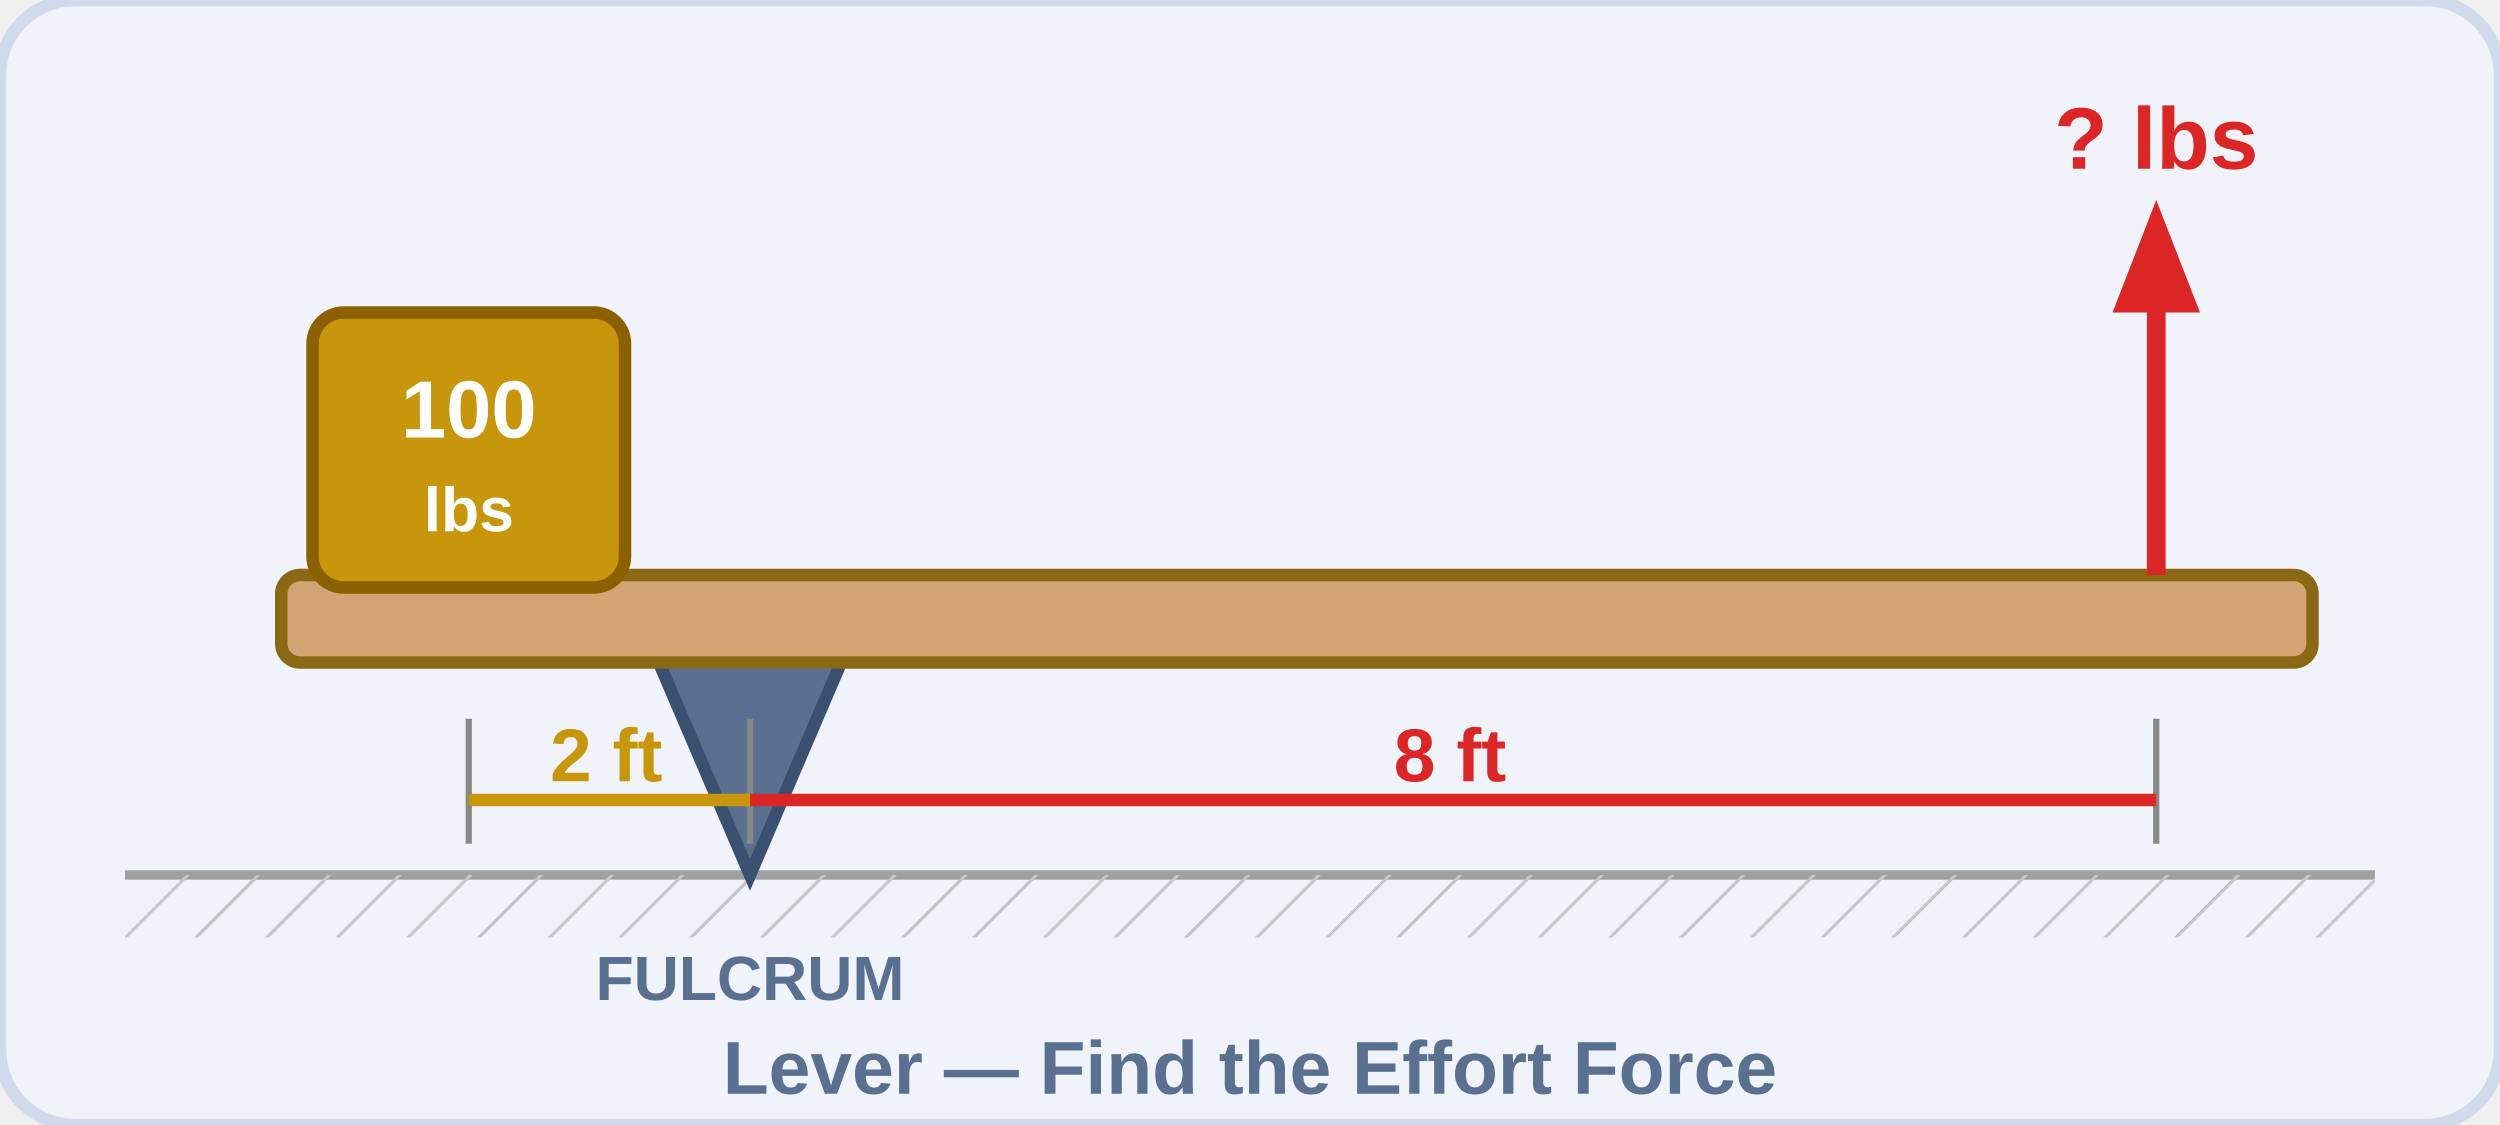
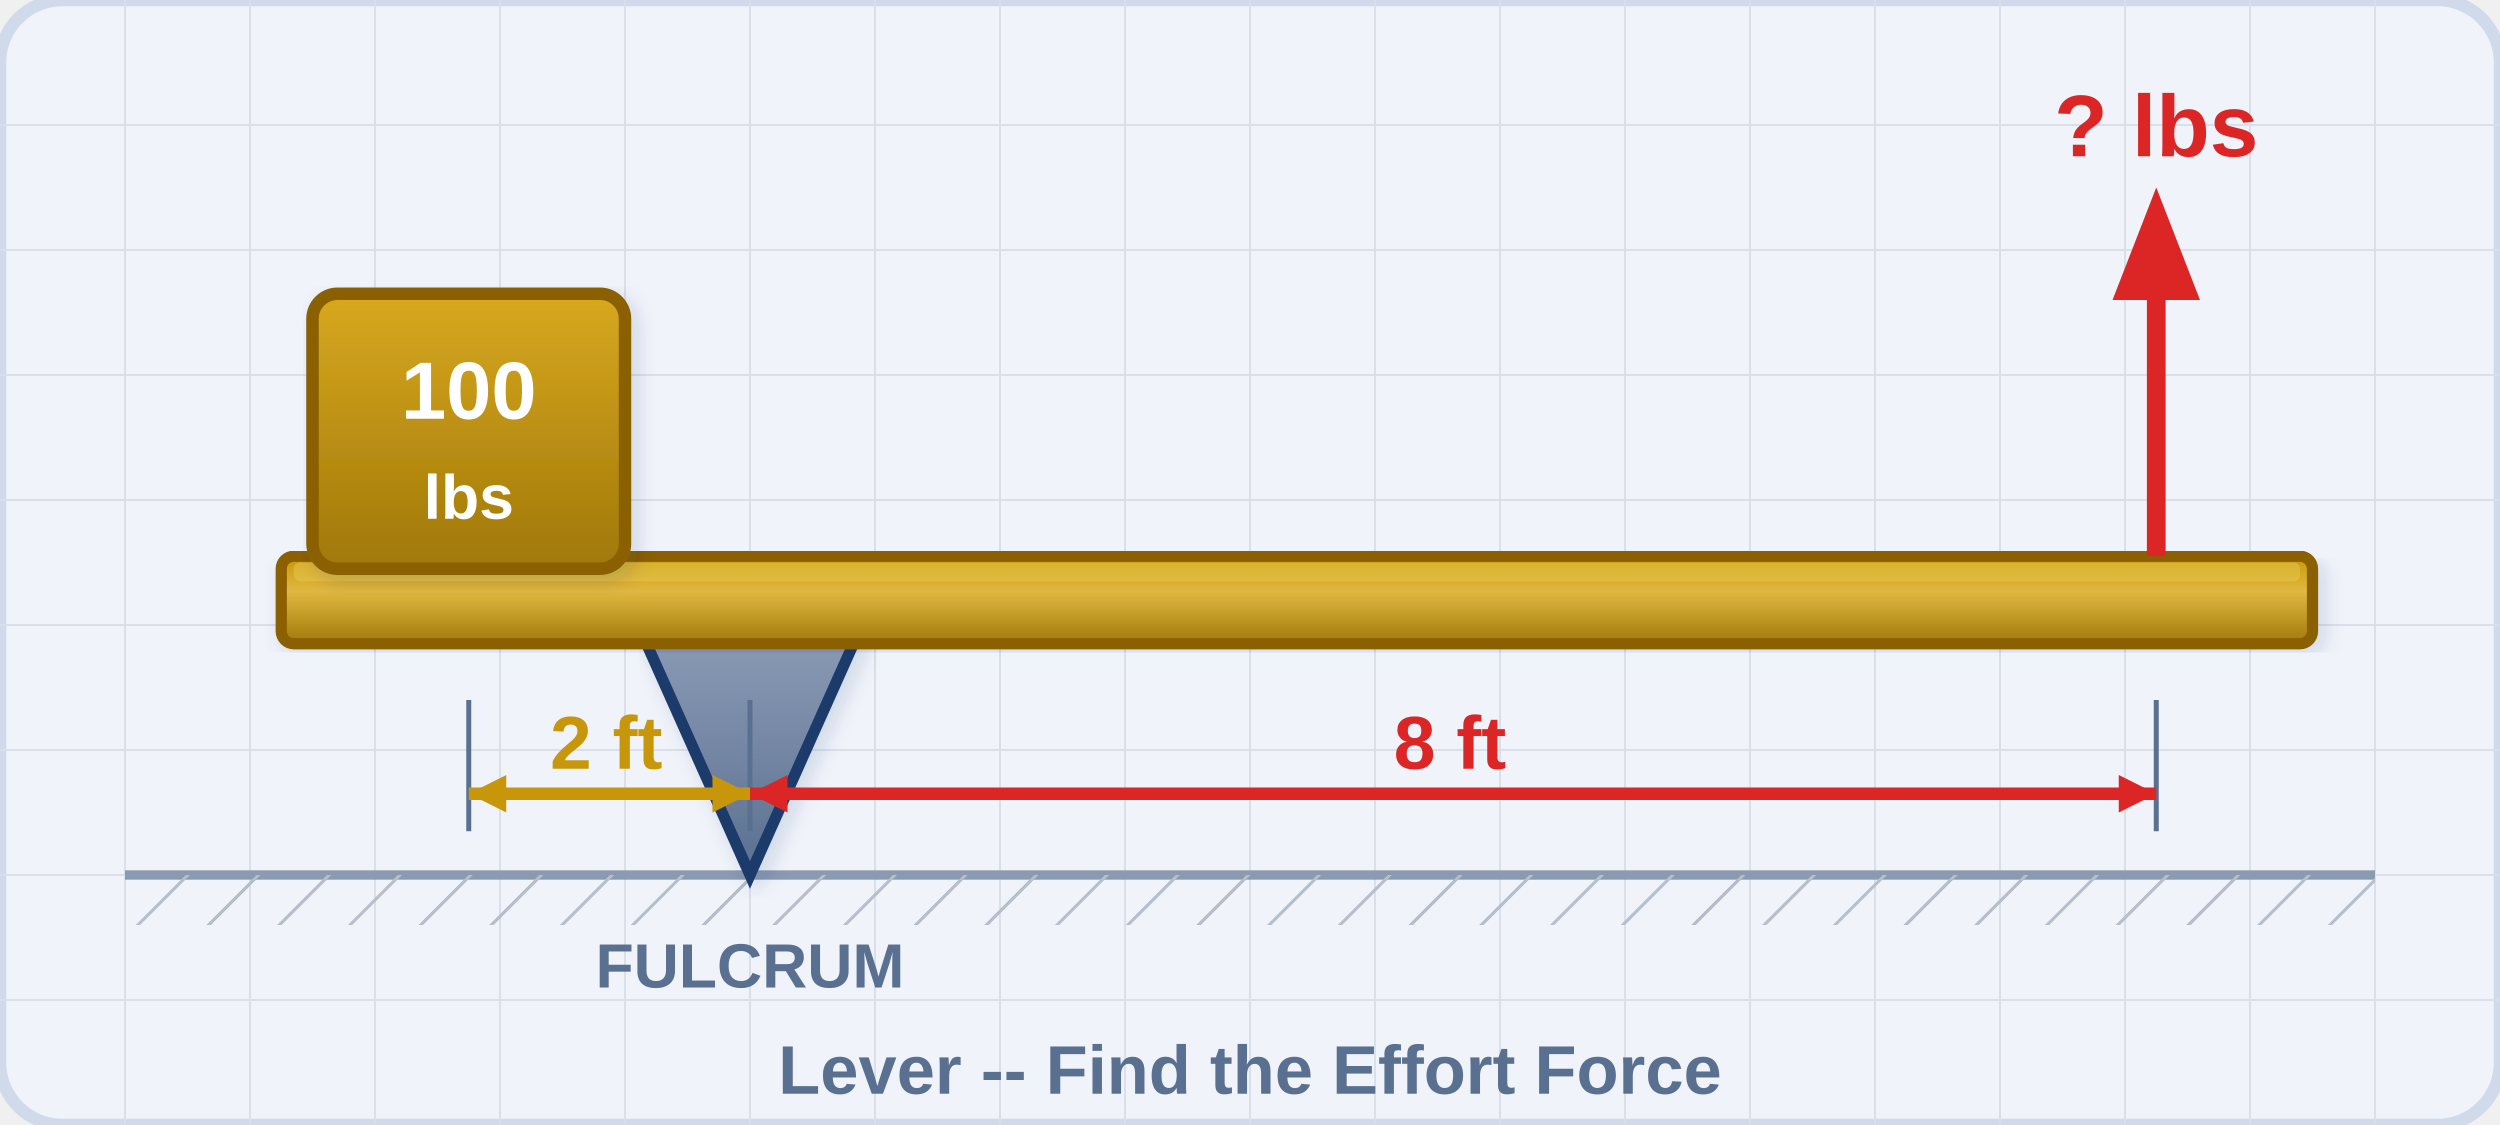
<svg xmlns="http://www.w3.org/2000/svg" width="400" height="180" viewBox="0 0 400 180">
+   <defs>
+     <linearGradient id="lf2Beam" x1="0" y1="0" x2="0" y2="1">
+       <stop offset="0%" stop-color="#c8960a" />
+       <stop offset="40%" stop-color="#e0b840" />
+       <stop offset="100%" stop-color="#a07808" />
+     </linearGradient>
+     <linearGradient id="lf2Fulcrum" x1="0" y1="0" x2="0" y2="1">
+       <stop offset="0%" stop-color="#8a9ab5" />
+       <stop offset="100%" stop-color="#5a7090" />
+     </linearGradient>
+     <linearGradient id="lf2Weight" x1="0" y1="0" x2="0" y2="1">
+       <stop offset="0%" stop-color="#d8a820" />
+       <stop offset="100%" stop-color="#a07808" />
+     </linearGradient>
+     <filter id="lf2Sh" x="-5%" y="-5%" width="115%" height="115%">
+       <feDropShadow dx="1" dy="1" stdDeviation="1.5" flood-color="#1a3a6b" flood-opacity="0.15" />
+     </filter>
+     <pattern id="lf2Hatch" width="8" height="8" patternUnits="userSpaceOnUse" patternTransform="rotate(45)">
+       <line x1="0" y1="0" x2="0" y2="8" stroke="#b0b8c5" stroke-width="1" />
+     </pattern>
+   </defs>
  <style>
    @keyframes tilt {
      0%,100% { transform: rotate(0deg); }
      50%     { transform: rotate(-1.2deg); }
    }
-     .lever-tilt { animation: tilt 3s ease-in-out infinite; transform-origin: 120px 105px; }
+     .lever-tilt { animation: tilt 3s ease-in-out infinite; transform-origin: 120px 102px; }
    text { font-family: Arial, sans-serif; }
  </style>
-   <rect width="400" height="180" rx="12" fill="#f0f4fa" stroke="#d0daea" stroke-width="2" />
-   <line x1="20" y1="140" x2="380" y2="140" stroke="#a0a0a0" stroke-width="1.5" />
-   <pattern id="hatch2" width="8" height="8" patternUnits="userSpaceOnUse" patternTransform="rotate(45)">
-     <line x1="0" y1="0" x2="0" y2="8" stroke="#c0c0c0" stroke-width="1" />
-   </pattern>
-   <rect x="20" y="140" width="360" height="10" fill="url(#hatch2)" />
-   <polygon points="120,140 105,105 135,105" fill="#5a7090" stroke="#3a5070" stroke-width="2" />
+   <rect width="400" height="180" rx="10" fill="#f0f4fa" stroke="#d0daea" stroke-width="2" />
+   <g stroke="#d8dfe8" stroke-width="0.3">
+     <line x1="0" y1="20" x2="400" y2="20" />
+     <line x1="0" y1="40" x2="400" y2="40" />
+     <line x1="0" y1="60" x2="400" y2="60" />
+     <line x1="0" y1="80" x2="400" y2="80" />
+     <line x1="0" y1="100" x2="400" y2="100" />
+     <line x1="0" y1="120" x2="400" y2="120" />
+     <line x1="0" y1="140" x2="400" y2="140" />
+     <line x1="0" y1="160" x2="400" y2="160" />
+     <line x1="20" y1="0" x2="20" y2="180" />
+     <line x1="40" y1="0" x2="40" y2="180" />
+     <line x1="60" y1="0" x2="60" y2="180" />
+     <line x1="80" y1="0" x2="80" y2="180" />
+     <line x1="100" y1="0" x2="100" y2="180" />
+     <line x1="120" y1="0" x2="120" y2="180" />
+     <line x1="140" y1="0" x2="140" y2="180" />
+     <line x1="160" y1="0" x2="160" y2="180" />
+     <line x1="180" y1="0" x2="180" y2="180" />
+     <line x1="200" y1="0" x2="200" y2="180" />
+     <line x1="220" y1="0" x2="220" y2="180" />
+     <line x1="240" y1="0" x2="240" y2="180" />
+     <line x1="260" y1="0" x2="260" y2="180" />
+     <line x1="280" y1="0" x2="280" y2="180" />
+     <line x1="300" y1="0" x2="300" y2="180" />
+     <line x1="320" y1="0" x2="320" y2="180" />
+     <line x1="340" y1="0" x2="340" y2="180" />
+     <line x1="360" y1="0" x2="360" y2="180" />
+     <line x1="380" y1="0" x2="380" y2="180" />
+   </g>
+   <line x1="20" y1="140" x2="380" y2="140" stroke="#8a9ab0" stroke-width="1.5" />
+   <rect x="20" y="140" width="360" height="8" fill="url(#lf2Hatch)" />
+   <g filter="url(#lf2Sh)">
+     <polygon points="120,140 103,102 137,102" fill="url(#lf2Fulcrum)" stroke="#1a3a6b" stroke-width="1.8" />
+   </g>
  <g class="lever-tilt">
-     <rect x="45" y="92" width="325" height="14" fill="#d4a574" stroke="#8b6914" stroke-width="2" rx="3" />
-     <rect x="50" y="50" width="50" height="44" fill="#c8960a" stroke="#8a6000" stroke-width="2" rx="5" />
-     <text x="75" y="70" text-anchor="middle" font-size="13" font-weight="800" fill="#fff">100</text>
-     <text x="75" y="85" text-anchor="middle" font-size="10" font-weight="600" fill="#fff">lbs</text>
-     <line x1="345" y1="92" x2="345" y2="42" stroke="#dc2626" stroke-width="3" />
-     <polygon points="338,50 345,32 352,50" fill="#dc2626" />
-     <text x="345" y="27" text-anchor="middle" font-size="14" font-weight="800" fill="#dc2626">? lbs</text>
+     <g filter="url(#lf2Sh)">
+       <rect x="45" y="89" width="325" height="14" fill="url(#lf2Beam)" stroke="#8a6000" stroke-width="1.8" rx="2" />
+       <rect x="47" y="90" width="321" height="3" fill="#e8c850" opacity="0.5" rx="1" />
+     </g>
+     <g filter="url(#lf2Sh)">
+       <rect x="50" y="47" width="50" height="44" fill="url(#lf2Weight)" stroke="#8a6000" stroke-width="2" rx="4" />
+       <text x="75" y="67" text-anchor="middle" font-size="13" font-weight="800" fill="#fff">100</text>
+       <text x="75" y="83" text-anchor="middle" font-size="10" font-weight="600" fill="#fff">lbs</text>
+     </g>
+     <line x1="345" y1="89" x2="345" y2="40" stroke="#dc2626" stroke-width="3" />
+     <polygon points="338,48 345,30 352,48" fill="#dc2626" />
+     <text x="345" y="25" text-anchor="middle" font-size="14" font-weight="800" fill="#dc2626">? lbs</text>
  </g>
-   <line x1="75" y1="115" x2="75" y2="135" stroke="#888" stroke-width="1" />
-   <line x1="120" y1="115" x2="120" y2="135" stroke="#888" stroke-width="1" />
-   <line x1="345" y1="115" x2="345" y2="135" stroke="#888" stroke-width="1" />
-   <line x1="75" y1="128" x2="120" y2="128" stroke="#c8960a" stroke-width="2" />
-   <text x="97" y="125" text-anchor="middle" font-size="12" font-weight="700" fill="#c8960a">2 ft</text>
-   <line x1="120" y1="128" x2="345" y2="128" stroke="#dc2626" stroke-width="2" />
-   <text x="232" y="125" text-anchor="middle" font-size="12" font-weight="700" fill="#dc2626">8 ft</text>
-   <text x="120" y="160" text-anchor="middle" font-size="10" font-weight="700" fill="#5a7090">FULCRUM</text>
-   <text x="200" y="175" text-anchor="middle" font-size="12" font-weight="600" fill="#5a7090">Lever — Find the Effort Force</text>
+   <line x1="75" y1="112" x2="75" y2="133" stroke="#5a7090" stroke-width="0.8" />
+   <line x1="120" y1="112" x2="120" y2="133" stroke="#5a7090" stroke-width="0.8" />
+   <line x1="345" y1="112" x2="345" y2="133" stroke="#5a7090" stroke-width="0.8" />
+   <line x1="75" y1="127" x2="120" y2="127" stroke="#c8960a" stroke-width="2" />
+   <polygon points="75,127 81,124 81,130" fill="#c8960a" />
+   <polygon points="120,127 114,124 114,130" fill="#c8960a" />
+   <text x="97" y="123" text-anchor="middle" font-size="12" font-weight="700" fill="#c8960a">2 ft</text>
+   <line x1="120" y1="127" x2="345" y2="127" stroke="#dc2626" stroke-width="2" />
+   <polygon points="120,127 126,124 126,130" fill="#dc2626" />
+   <polygon points="345,127 339,124 339,130" fill="#dc2626" />
+   <text x="232" y="123" text-anchor="middle" font-size="12" font-weight="700" fill="#dc2626">8 ft</text>
+   <text x="120" y="158" text-anchor="middle" font-size="10" font-weight="700" fill="#5a7090">FULCRUM</text>
+   <text x="200" y="175" text-anchor="middle" font-size="11" font-weight="600" fill="#5a7090">Lever -- Find the Effort Force</text>
</svg>
